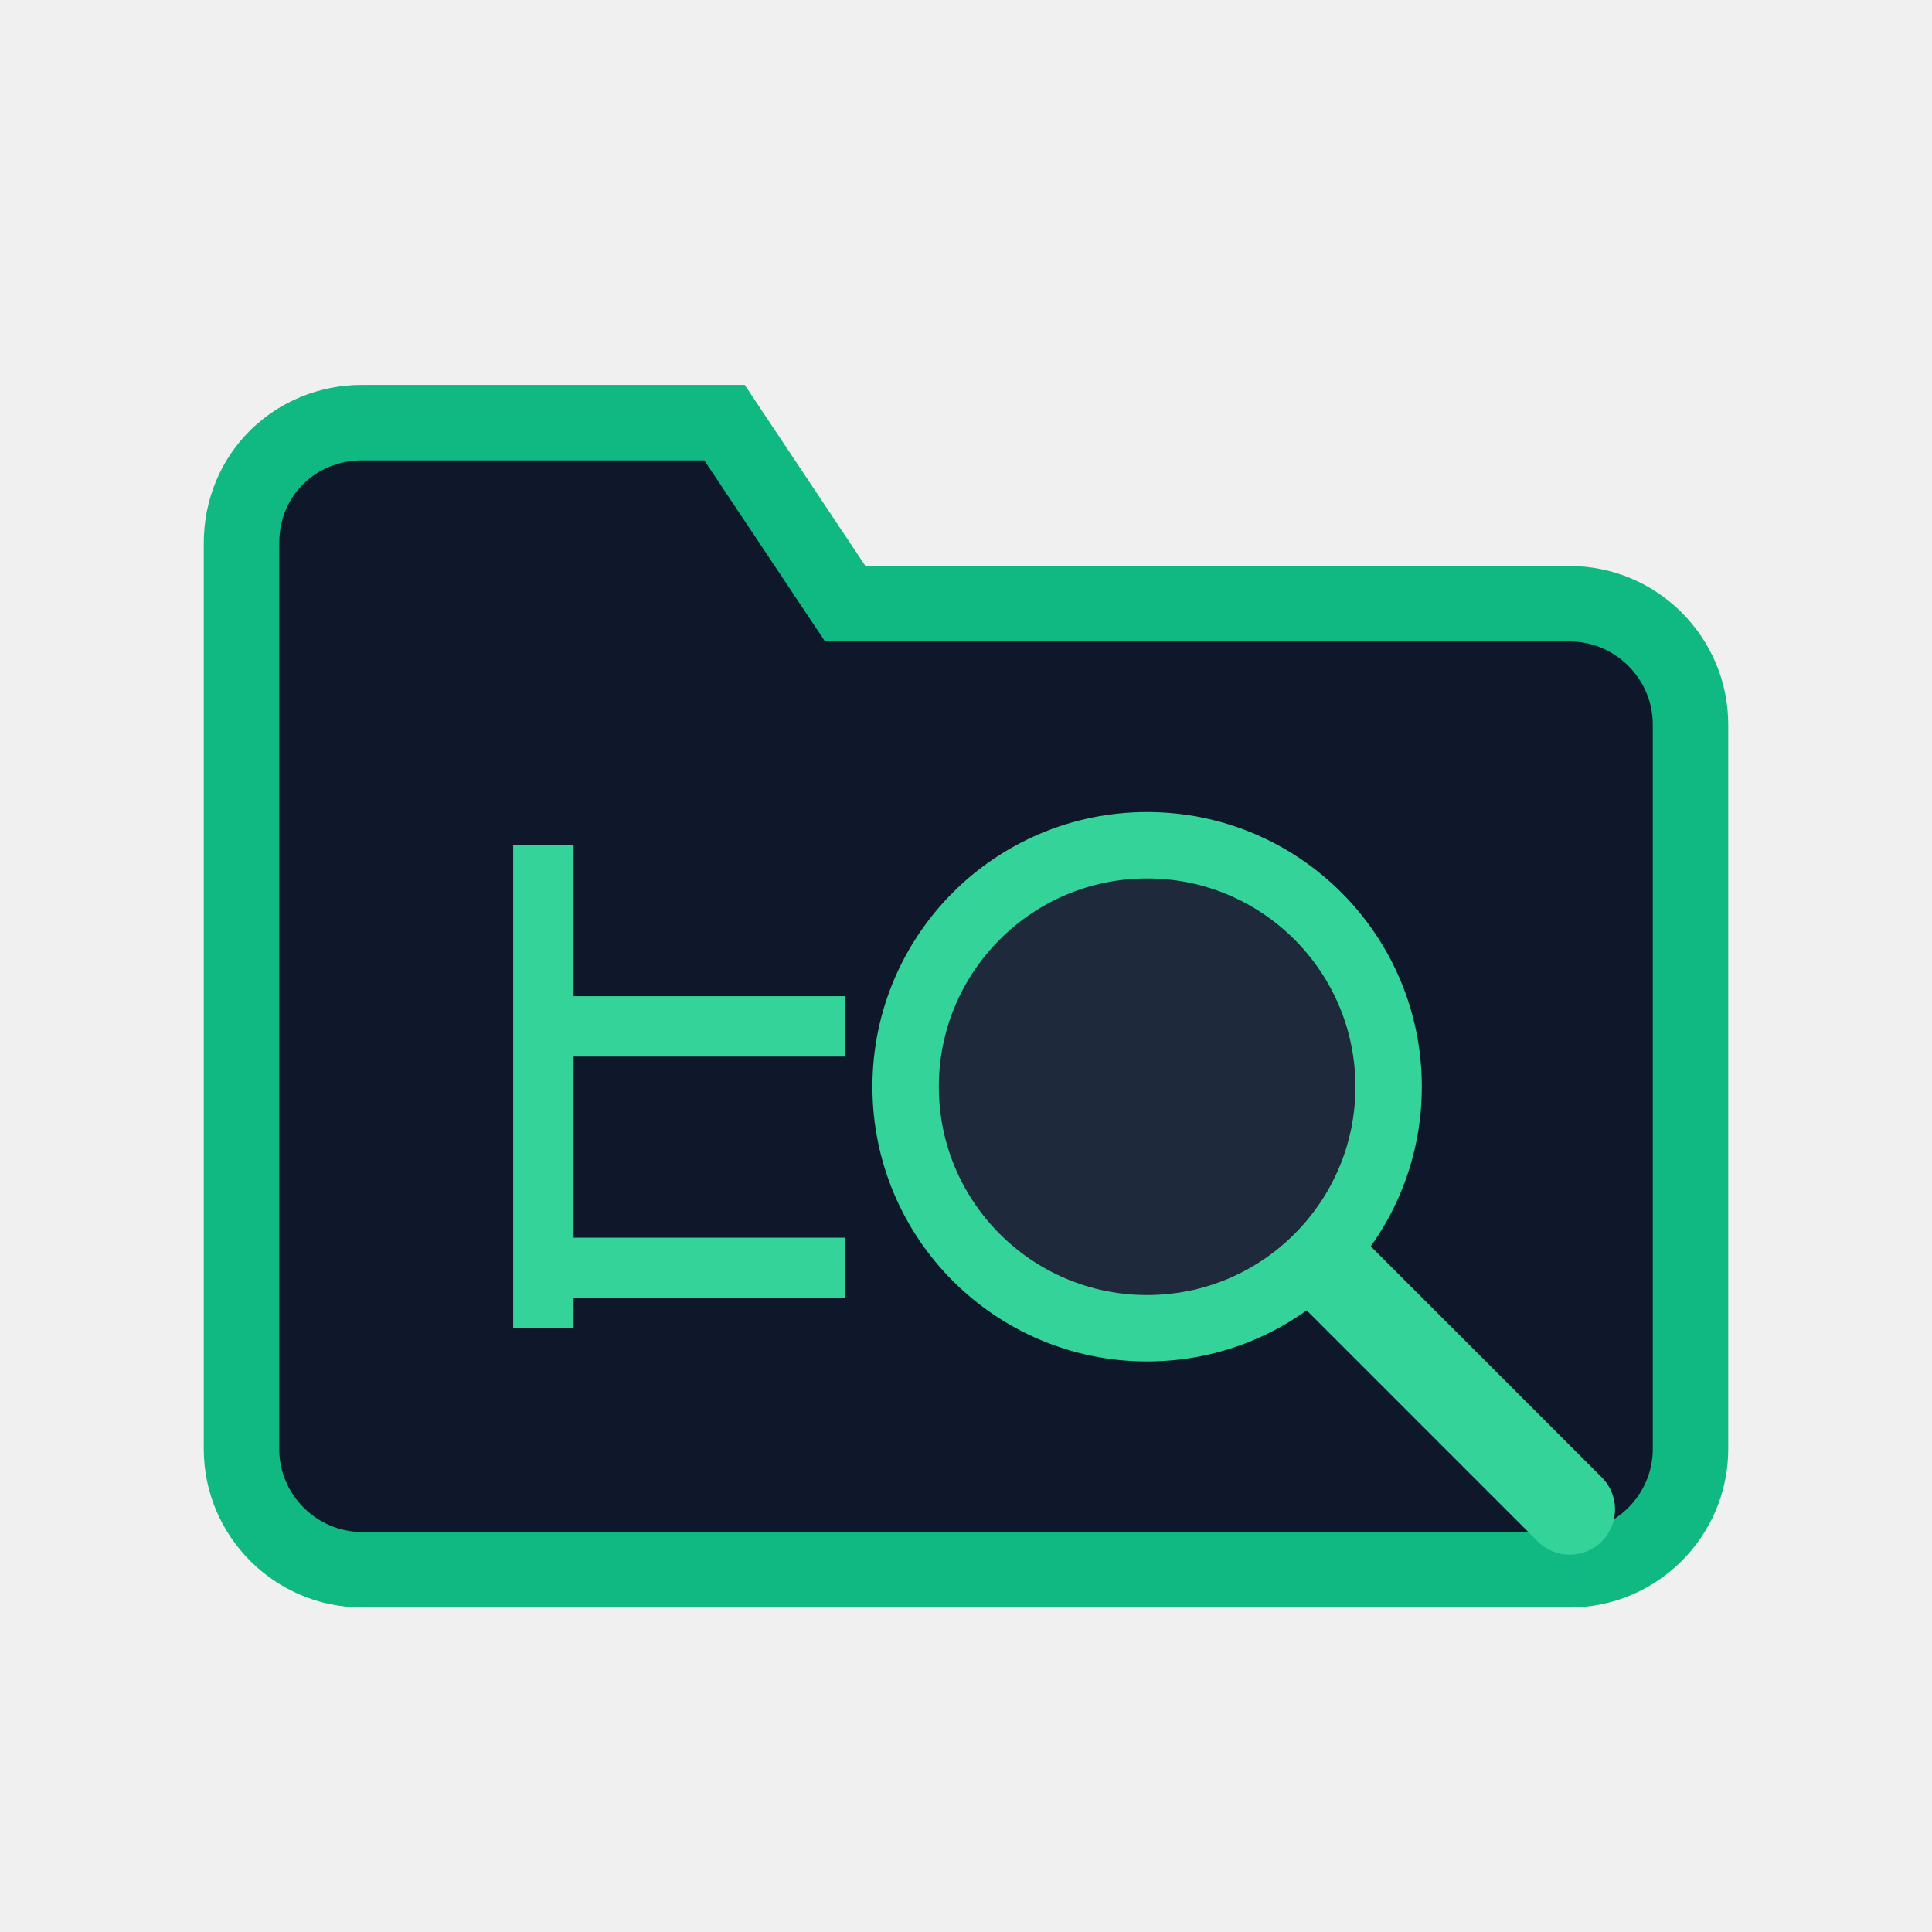
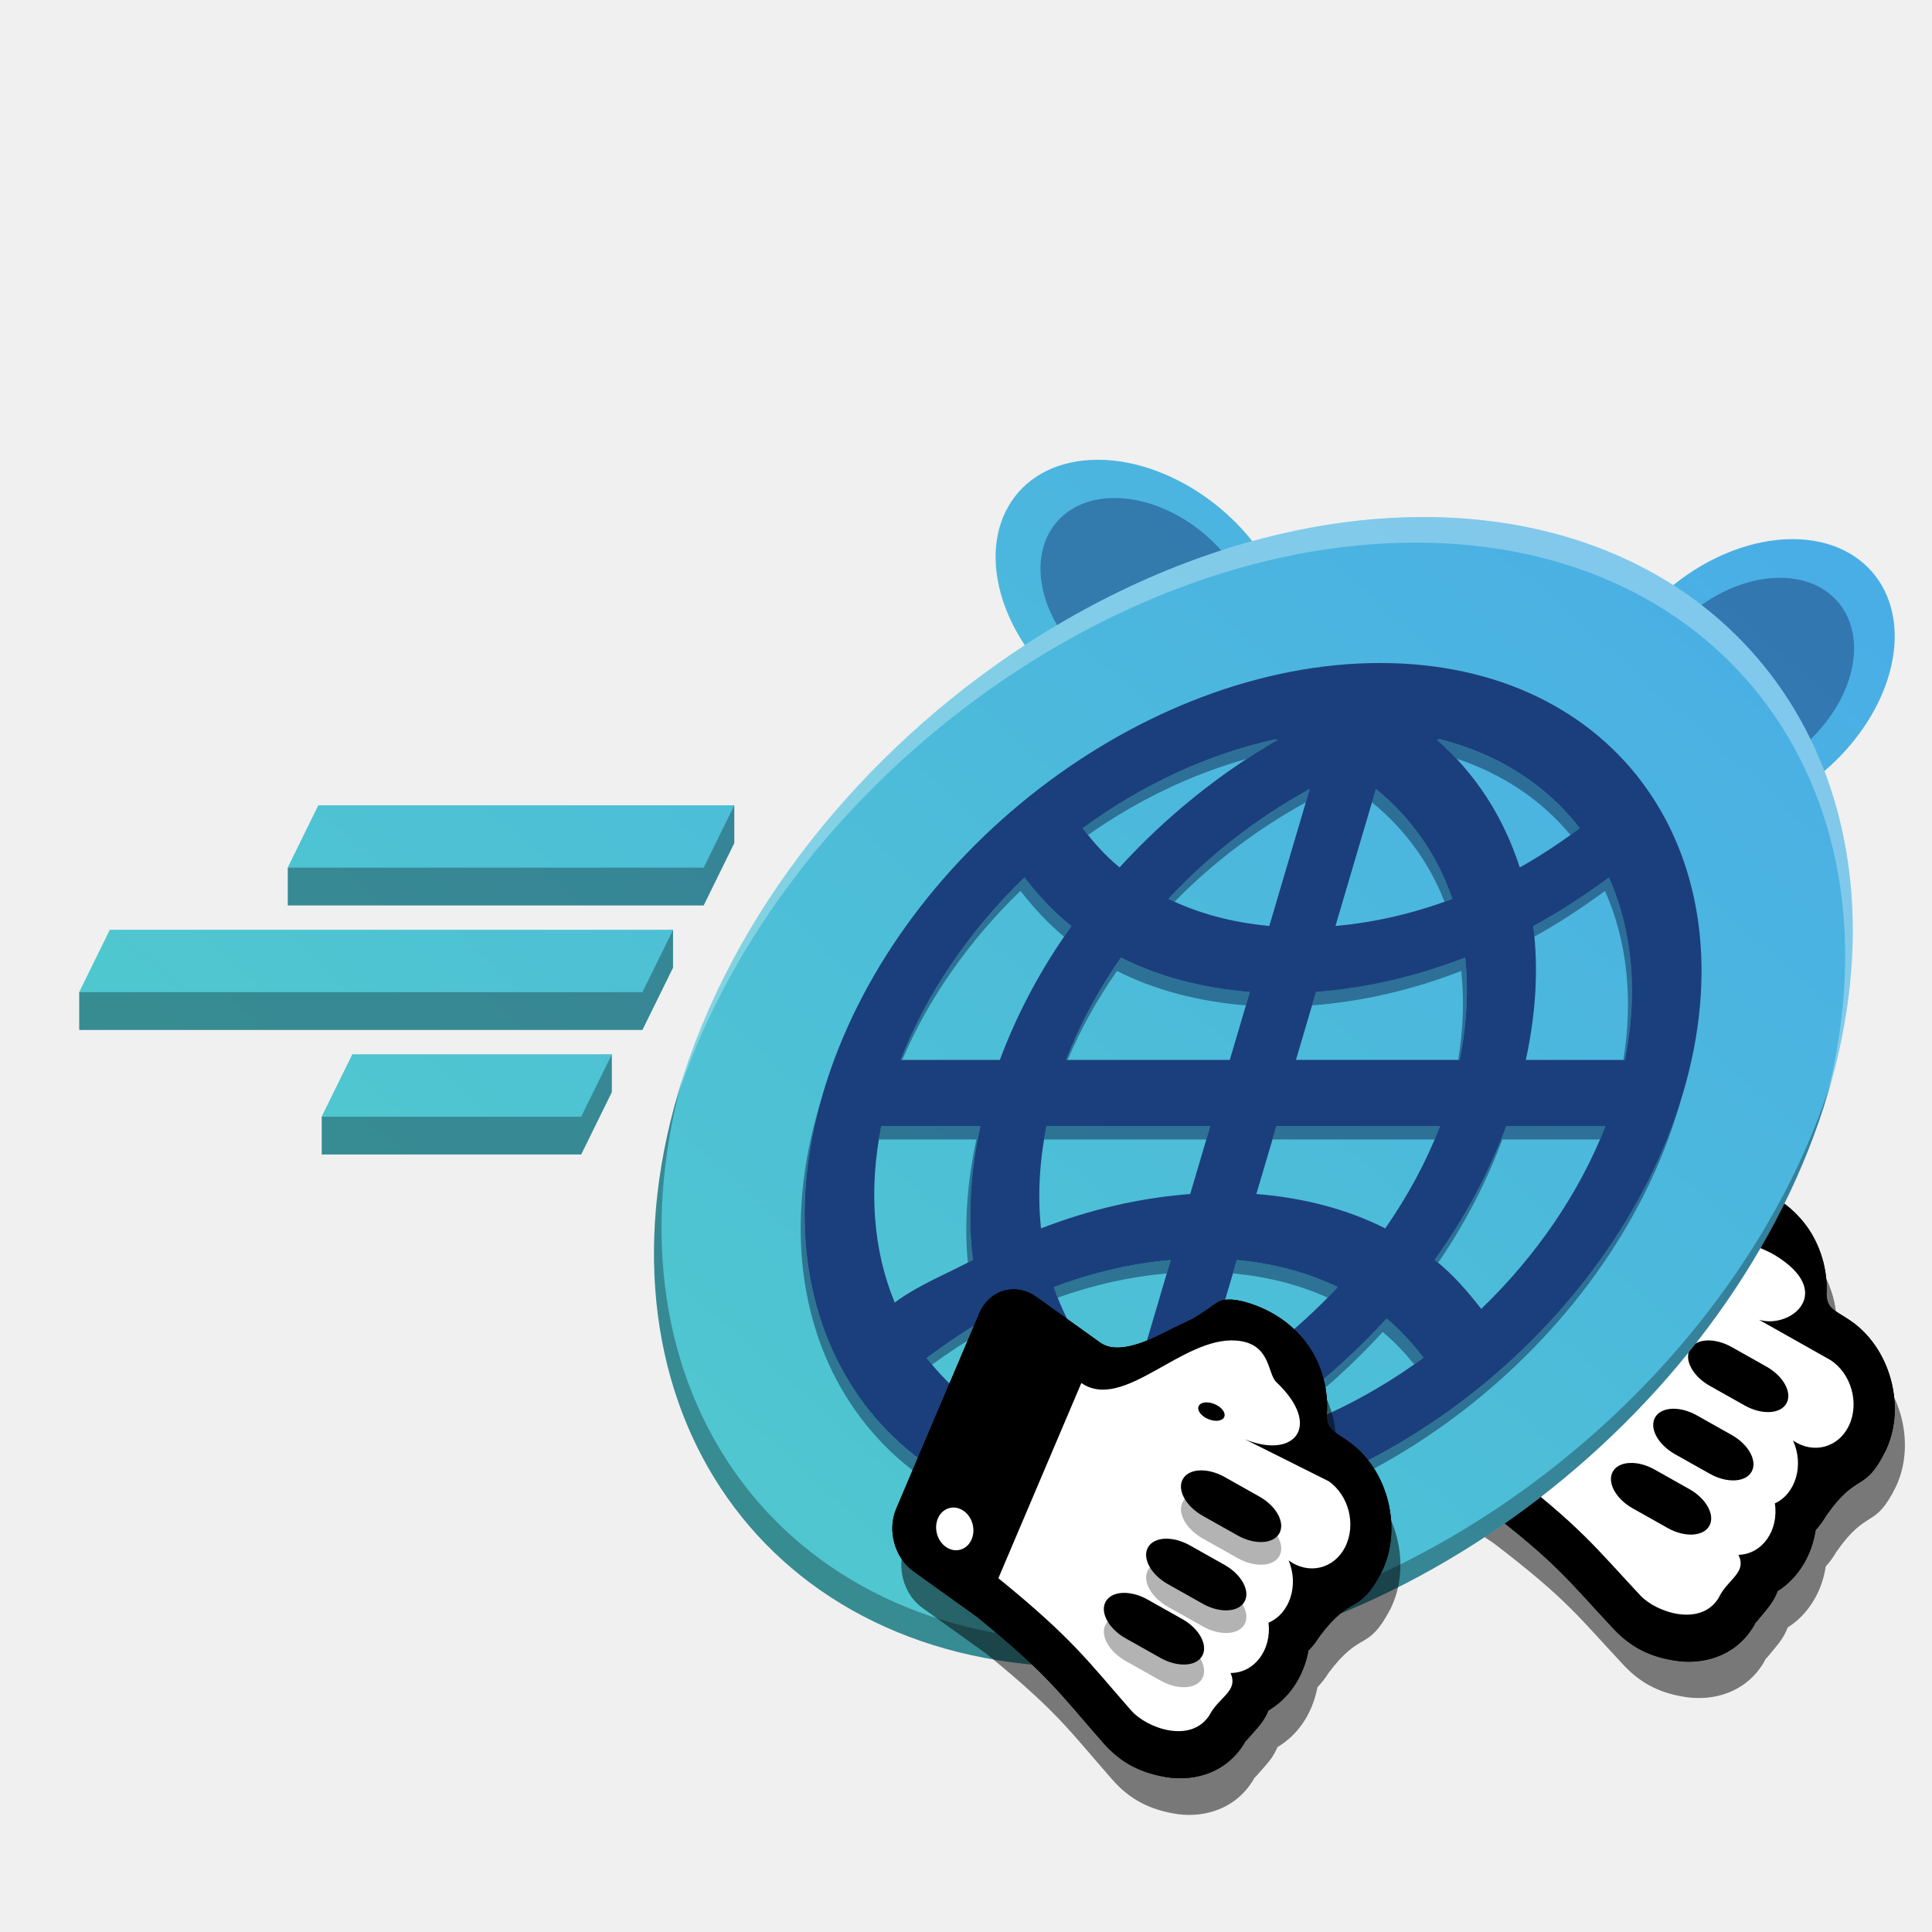
- <svg xmlns="http://www.w3.org/2000/svg" viewBox="0 0 64 64" width="64" height="64">
-   <path d="M8 18 C8 15.7 9.8 14 12 14 H24 L28 20 H52 C54.2 20 56 21.8 56 24 V48 C56 50.2 54.2 52 52 52 H12 C9.8 52 8 50.2 8 48 Z" fill="#0f172a" stroke="#10b981" stroke-width="2.5" />
-   <line x1="18" y1="28" x2="18" y2="44" stroke="#34d399" stroke-width="2" />
-   <line x1="18" y1="34" x2="28" y2="34" stroke="#34d399" stroke-width="2" />
-   <line x1="18" y1="42" x2="28" y2="42" stroke="#34d399" stroke-width="2" />
-   <circle cx="38" cy="36" r="8" fill="#1e293b" stroke="#34d399" stroke-width="2.2" />
-   <line x1="44" y1="42" x2="52" y2="50" stroke="#34d399" stroke-width="3" stroke-linecap="round" />
+ <svg xmlns="http://www.w3.org/2000/svg" xmlns:xlink="http://www.w3.org/1999/xlink" width="512" height="512" version="1.1" viewBox="0 0 135.47 135.47">
+   <defs>
+     <linearGradient id="b">
+       <stop stop-color="#4aaee6" offset="0" />
+       <stop stop-color="#4fc8ce" offset="1" />
+     </linearGradient>
+     <linearGradient id="a" x1="113.9" x2="36.879" y1="16.334" y2="125.62" gradientUnits="userSpaceOnUse" xlink:href="#b" />
+     <linearGradient id="c" x1="113.9" x2="36.879" y1="16.334" y2="125.62" gradientTransform="translate(1.1535 3.9069)" gradientUnits="userSpaceOnUse" xlink:href="#b" />
+   </defs>
+   <g transform="matrix(-.11683 .032568 .037993 .1363 146.23 62.37)" shape-rendering="auto">
+     <path d="m369.28 60.707c-5.87 0.275-11.426 2.73-15.582 6.885l-29.682 29.682c-5.657 5.391-17.1 6.583-37.024 2.562-19.958-4.028-14.552-1.74-33.634-8.206-6.799-2.304-17.79 3.418-23.832 7.295-9.397 6.03-17.371 14.158-22.006 24.74-4.635 10.583-5.073 23.798-0.488 35.039 1.922 7.172-1.915 8.551-8.477 15.113-18.634 18.157-18.832 48.788-0.436 67.186 18.89 18.166 18.89 6.07 43.419 23.333 2.509 2.125 5.24 3.956 8.17 5.529 6.282 12.023 17.613 20.739 30.646 24.074 3.262 3.783 6.605 5.879 9.016 7.352 6.364 3.888 8.447 4.99 8.266 4.809 0.663 0.664 1.366 1.287 2.103 1.867 15.306 12.032 34.619 10.776 47.695 5.84s22.866-11.72 30.17-23.734c17.606-28.959 21.241-38.941 53.57-75.59l29.348-29.348c8.776-8.777 9.254-22.852 1.094-32.205l-73.449-84.166c-4.736-5.427-11.692-8.394-18.887-8.057zm-40.514 210.06c0.079 0.035 0.061 0.024 0.143 0.088l2.102 1.865c-0.767-0.767-1.487-1.276-2.244-1.953z" color="#000000" color-rendering="auto" dominant-baseline="auto" image-rendering="auto" solid-color="#000000" style="font-feature-settings:normal;font-variant-alternates:normal;font-variant-caps:normal;font-variant-ligatures:normal;font-variant-numeric:normal;font-variant-position:normal;isolation:auto;mix-blend-mode:normal;shape-padding:0;text-decoration-color:#000000;text-decoration-line:none;text-decoration-style:solid;text-indent:0;text-orientation:mixed;text-transform:none;white-space:normal" />
+     <path d="m340.39 114.28c-19.728 18.922-67.09-2.618-85.718 2.373-10.089 6.18-20.957 11.346-24.943 16.574-15.645 20.517 12.692 33.255 18.865 28.74l-33.56 28.753c-9.422 9.18-9.52 24.291-0.219 33.594 9.302 9.302 24.413 9.205 33.594-0.217-2.418 13.174 6.599 25.718 19.857 27.623 1.947 13.512 14.916 22.56 28.27 19.721-2.098 9.842 9.885 10.061 17.796 17.972 14.709 11.562 36.988-1.523 43.115-11.601 17.189-28.273 22.756-41.285 56.396-79.365z" color="#000000" color-rendering="auto" dominant-baseline="auto" fill="#fff" image-rendering="auto" solid-color="#000000" style="font-feature-settings:normal;font-variant-alternates:normal;font-variant-caps:normal;font-variant-ligatures:normal;font-variant-numeric:normal;font-variant-position:normal;isolation:auto;mix-blend-mode:normal;shape-padding:0;text-decoration-color:#000000;text-decoration-line:none;text-decoration-style:solid;text-indent:0;text-orientation:mixed;text-transform:none;white-space:normal" />
+   </g>
+   <ellipse transform="matrix(-.87165 .49012 .49012 .87165 0 0)" cx="-38.201" cy="131.97" rx="1.294" ry="1.509" fill="#fff" stroke-width=".131" />
+   <g transform="matrix(-.11683 .032568 .037993 .1363 146.23 62.37)" shape-rendering="auto">
+     <path d="m369.28 79.407c-5.87 0.275-11.426 2.73-15.582 6.885l-29.682 29.682c-5.657 5.391-17.1 6.583-37.024 2.562-19.958-4.028-14.552-1.74-33.634-8.206-6.799-2.304-17.79 3.418-23.832 7.295-9.397 6.03-17.371 14.158-22.006 24.74-4.635 10.583-5.073 23.798-0.488 35.039 1.922 7.172-1.915 8.551-8.477 15.113-18.634 18.157-18.832 48.788-0.436 67.186 18.89 18.166 18.89 6.07 43.419 23.333 2.509 2.125 5.24 3.956 8.17 5.529 6.282 12.023 17.613 20.739 30.646 24.074 3.262 3.783 6.605 5.879 9.016 7.352 6.364 3.888 8.447 4.99 8.266 4.809 0.663 0.664 1.366 1.287 2.103 1.867 15.306 12.032 34.619 10.776 47.695 5.84s22.866-11.72 30.17-23.734c17.606-28.959 21.241-38.941 53.57-75.59l29.348-29.348c8.776-8.777 9.254-22.852 1.094-32.205l-73.449-84.166c-4.736-5.427-11.692-8.394-18.887-8.057zm-40.514 210.06c0.079 0.035 0.061 0.024 0.143 0.088l2.102 1.865c-0.767-0.767-1.487-1.276-2.244-1.953z" color="#000000" color-rendering="auto" dominant-baseline="auto" image-rendering="auto" opacity=".5" solid-color="#000000" style="font-feature-settings:normal;font-variant-alternates:normal;font-variant-caps:normal;font-variant-ligatures:normal;font-variant-numeric:normal;font-variant-position:normal;isolation:auto;mix-blend-mode:normal;shape-padding:0;text-decoration-color:#000000;text-decoration-line:none;text-decoration-style:solid;text-indent:0;text-orientation:mixed;text-transform:none;white-space:normal" />
+     <path d="m369.28 60.707c-5.87 0.275-11.426 2.73-15.582 6.885l-29.682 29.682c-5.657 5.391-17.1 6.583-37.024 2.562-19.958-4.028-14.552-1.74-33.634-8.206-6.799-2.304-17.79 3.418-23.832 7.295-9.397 6.03-17.371 14.158-22.006 24.74-4.635 10.583-5.073 23.798-0.488 35.039 1.922 7.172-1.915 8.551-8.477 15.113-18.634 18.157-18.832 48.788-0.436 67.186 18.89 18.166 18.89 6.07 43.419 23.333 2.509 2.125 5.24 3.956 8.17 5.529 6.282 12.023 17.613 20.739 30.646 24.074 3.262 3.783 6.605 5.879 9.016 7.352 6.364 3.888 8.447 4.99 8.266 4.809 0.663 0.664 1.366 1.287 2.103 1.867 15.306 12.032 34.619 10.776 47.695 5.84s22.866-11.72 30.17-23.734c17.606-28.959 21.241-38.941 53.57-75.59l29.348-29.348c8.776-8.777 9.254-22.852 1.094-32.205l-73.449-84.166c-4.736-5.427-11.692-8.394-18.887-8.057zm-40.514 210.06c0.079 0.035 0.061 0.024 0.143 0.088l2.102 1.865c-0.767-0.767-1.487-1.276-2.244-1.953z" color="#000000" color-rendering="auto" dominant-baseline="auto" image-rendering="auto" solid-color="#000000" style="font-feature-settings:normal;font-variant-alternates:normal;font-variant-caps:normal;font-variant-ligatures:normal;font-variant-numeric:normal;font-variant-position:normal;isolation:auto;mix-blend-mode:normal;shape-padding:0;text-decoration-color:#000000;text-decoration-line:none;text-decoration-style:solid;text-indent:0;text-orientation:mixed;text-transform:none;white-space:normal" />
+     <path d="m340.39 114.28c-19.728 18.922-67.09-2.618-85.718 2.373-10.089 6.18-19.959 12.019-24.943 16.574-28.315 25.876 2.716 37.479 18.865 28.74l-33.56 28.753c-9.422 9.18-9.52 24.291-0.219 33.594 9.302 9.302 24.413 9.205 33.594-0.217-2.418 13.174 6.599 25.718 19.857 27.623 1.947 13.512 14.916 22.56 28.27 19.721-2.098 9.842 9.885 10.061 17.796 17.972 14.709 11.562 36.988-1.523 43.115-11.601 17.189-28.273 22.756-41.285 56.396-79.365z" color="#000000" color-rendering="auto" dominant-baseline="auto" fill="#fff" image-rendering="auto" solid-color="#000000" style="font-feature-settings:normal;font-variant-alternates:normal;font-variant-caps:normal;font-variant-ligatures:normal;font-variant-numeric:normal;font-variant-position:normal;isolation:auto;mix-blend-mode:normal;shape-padding:0;text-decoration-color:#000000;text-decoration-line:none;text-decoration-style:solid;text-indent:0;text-orientation:mixed;text-transform:none;white-space:normal" />
+   </g>
+   <rect transform="rotate(29.366)" x="149.66" y="22.772" width="7.764" height="3.124" rx="2.479" ry="2.479" stroke-linecap="round" stroke-linejoin="round" stroke-opacity=".444" stroke-width="16.358" />
+   <ellipse transform="matrix(-.87165 .49012 .49012 .87165 0 0)" cx="-38.201" cy="131.97" rx="1.294" ry="1.509" fill="#fff" stroke-width=".131" />
+   <g transform="matrix(.67723 0 -.19995 .67723 55.557 30.701)">
+     <path d="m32.306 2.271a19.847 10.75 36.352 0 0-5.51 14.607 19.847 10.75 36.352 0 0 3.612 4.593c-13.515 10.941-22.206 27.64-22.206 46.262 0 32.721 26.81 59.531 59.531 59.531 32.721 0 59.531-26.809 59.531-59.531 0-12.278-3.775-23.723-10.22-33.232a14.372 14.844 45.463 0 0 3.738-9.407 14.372 14.844 45.463 0 0-14.135-14.606 14.372 14.844 45.463 0 0-10.934 4.762c-8.356-4.49-17.886-7.048-27.981-7.048-5.885 0-11.573 0.88-16.953 2.492a19.847 10.75 36.352 0 0-18.474-8.423zm-70.138 35.784-1.266 6.447h43.059l1.266-6.447h-43.059zm-17.785 12.895-1.266 6.447h58.309l1.267-6.447h-58.31zm28.916 12.894-1.267 6.448h26.861l1.267-6.448h-26.861z" fill="url(#a)" style="font-feature-settings:normal;font-variant-alternates:normal;font-variant-caps:normal;font-variant-ligatures:normal;font-variant-numeric:normal;font-variant-position:normal;isolation:auto;mix-blend-mode:normal;shape-padding:0;text-decoration-color:#000000;text-decoration-line:none;text-decoration-style:solid;text-indent:0;text-orientation:mixed;text-transform:none;white-space:normal" />
+     <path d="m67.733 23.313c-24.589 0-44.52 19.931-44.52 44.52 0 24.587 19.931 44.52 44.52 44.52 24.587 0 44.52-19.931 44.52-44.52 0-24.589-19.931-44.52-44.52-44.52zm8.519 7.89c6.45 1.507 12.389 4.686 17.218 9.219-1.567 1.474-3.219 2.863-5.021 4.056-3.217-5.213-7.457-9.726-12.479-13.219 0.096-0.02 0.192-0.027 0.281-0.056zm-17.014 0.013c0.083 0.022 0.172 0.022 0.254 0.042-5.021 3.494-9.262 8.006-12.479 13.219-1.808-1.193-3.453-2.582-5.021-4.056 4.838-4.533 10.786-7.707 17.246-9.206zm5.07 5.137v14.186c-3.966-0.357-7.761-1.309-11.275-2.803 2.889-4.561 6.753-8.423 11.275-11.383zm6.849 0c4.519 2.961 8.383 6.822 11.272 11.383-3.514 1.494-7.308 2.446-11.272 2.803zm-33.686 9.166c1.98 1.842 4.062 3.567 6.357 5.034-1.821 4.308-2.945 8.977-3.322 13.854h-10.274c0.647-6.838 3.15-13.371 7.239-18.888zm60.524 0.013c4.082 5.516 6.582 12.044 7.226 18.875h-10.26c-0.377-4.876-1.5-9.547-3.322-13.854 2.287-1.467 4.377-3.186 6.357-5.021zm-48.082 8.28c4.466 1.96 9.314 3.164 14.398 3.563v7.032h-16.953c0.343-3.712 1.22-7.266 2.555-10.594zm35.643 0c1.335 3.329 2.212 6.883 2.555 10.594h-16.951v-7.032c5.081-0.399 9.93-1.603 14.396-3.563zm-55.307 17.446h10.26c0.377 4.876 1.5 9.547 3.322 13.854-2.205 1.411-4.945 2.624-6.793 4.419-3.828-5.391-6.169-11.694-6.789-18.273zm17.11 0h16.953v7.034c-5.083 0.397-9.932 1.601-14.398 3.561-1.335-3.329-2.212-6.883-2.555-10.594zm23.802 0h16.951c-0.343 3.712-1.22 7.266-2.555 10.594-4.466-1.96-9.314-3.164-14.396-3.561zm23.8 0h10.274c-0.651 6.856-3.168 13.403-7.282 18.93-1.978-1.844-4.02-3.609-6.314-5.077 1.821-4.308 2.945-8.977 3.322-13.854zm-30.649 13.868v14.186c-4.522-2.961-8.385-6.822-11.275-11.383 3.514-1.494 7.308-2.446 11.275-2.803zm6.849 0c3.964 0.357 7.759 1.309 11.272 2.803-2.889 4.562-6.753 8.423-11.272 11.383zm-24.144 6.062c3.217 5.213 7.457 9.726 12.479 13.219-0.096 0.02-0.192 0.027-0.281 0.056-6.432-1.505-12.355-4.675-17.178-9.192 1.563-1.478 3.179-2.889 4.981-4.082zm41.436 0c1.802 1.193 3.453 2.582 5.021 4.056-4.838 4.533-10.786 7.707-17.246 9.206-0.083-0.022-0.172-0.022-0.254-0.042 5.021-3.494 9.262-8.006 12.479-13.219z" fill="#1b3f7c" stroke-width=".571" />
+     <path transform="scale(.26458)" d="m31.064 251c-0.037 1.663-0.064 3.329-0.064 5 0 123.67 101.33 225 225 225s225-101.33 225-225c0-1.671-0.028-3.337-0.065-5-2.687 121.39-102.94 220-224.94 220s-222.25-98.612-224.94-220z" opacity=".3" stroke-width="1.333" style="font-feature-settings:normal;font-variant-alternates:normal;font-variant-caps:normal;font-variant-ligatures:normal;font-variant-numeric:normal;font-variant-position:normal;isolation:auto;mix-blend-mode:normal;shape-padding:0;text-decoration-color:#000000;text-decoration-line:none;text-decoration-style:solid;text-indent:0;text-orientation:mixed;text-transform:none;white-space:normal" />
+     <path d="m76.253 31.203c-0.089 0.029-0.185 0.036-0.281 0.056 0.89 0.619 1.753 1.272 2.592 1.953 5.229 1.577 10.057 4.275 14.147 7.91 0.255-0.231 0.509-0.463 0.76-0.699-4.829-4.533-10.768-7.712-17.218-9.219zm-17.013 0.013c-6.46 1.499-12.408 4.673-17.246 9.206 0.251 0.236 0.505 0.469 0.76 0.7 4.083-3.622 8.899-6.31 14.114-7.884 0.85-0.691 1.724-1.352 2.626-1.979-0.082-0.02-0.172-0.02-0.254-0.042l4.63e-4 -4.63e-4zm11.918 5.137v1.389c4.154 2.721 7.751 6.205 10.55 10.292 0.242-0.097 0.483-0.196 0.723-0.297-2.889-4.561-6.753-8.423-11.272-11.383zm-6.849 4.63e-4c-4.522 2.96-8.385 6.822-11.275 11.383 0.239 0.102 0.481 0.201 0.722 0.297 2.799-4.087 6.396-7.571 10.552-10.292v-1.389zm-26.837 9.165c-4.089 5.517-6.592 12.05-7.239 18.888h0.159c0.837-6.331 3.269-12.356 7.08-17.499 1.851 1.722 3.794 3.339 5.914 4.742 0.143-0.368 0.29-0.734 0.443-1.096-2.294-1.467-4.377-3.192-6.357-5.034zm60.523 0.014c-1.98 1.835-4.069 3.554-6.356 5.02 0.153 0.362 0.3 0.728 0.443 1.095 2.114-1.401 4.062-3.012 5.913-4.727 3.804 5.141 6.233 11.161 7.067 17.485h0.159c-0.644-6.83-3.144-13.358-7.226-18.874zm-48.081 8.28c-1.335 3.329-2.211 6.882-2.555 10.594h0.154c0.416-3.211 1.233-6.294 2.401-9.206h4.63e-4c4.466 1.96 9.314 3.163 14.398 3.563v-1.389c-5.084-0.399-9.932-1.603-14.398-3.563h-4.63e-4zm35.644 0c-4.466 1.959-9.315 3.163-14.396 3.563v1.389c5.081-0.399 9.93-1.603 14.396-3.563 1.168 2.911 1.984 5.995 2.401 9.206h0.154c-0.343-3.712-1.219-7.266-2.555-10.594zm-62.335 14.715c-0.004 0.231-0.009 0.462-0.009 0.694 0 24.587 19.931 44.521 44.521 44.521 24.587 0 44.519-19.931 44.519-44.521 0-0.232-5e-3 -0.463-9e-3 -0.694-0.371 24.268-20.156 43.827-44.512 43.827-24.358 0-44.139-19.559-44.512-43.827zm7.028 2.731c0.044 0.464 0.098 0.927 0.159 1.389h10.101c0.345 4.459 1.316 8.747 2.872 12.741 0.15-0.092 0.304-0.183 0.45-0.276-1.821-4.307-2.945-8.978-3.322-13.854h-10.26zm17.11 0v4.63e-4c0.043 0.465 0.095 0.928 0.154 1.388h16.799v-1.389h-16.953zm23.802 0v1.389h16.797c0.06-0.46 0.111-0.923 0.154-1.389h-16.951zm23.8 0 4.63e-4 4.63e-4c-0.377 4.876-1.5 9.546-3.322 13.854 0.15 0.096 0.295 0.196 0.443 0.294 1.561-4 2.534-8.293 2.879-12.759l-4.63e-4 -4.63e-4h10.114c0.061-0.461 0.115-0.924 0.16-1.389h-10.274zm-23.8 13.868v1.389c3.694 0.332 7.24 1.183 10.55 2.506 0.246-0.36 0.489-0.723 0.723-1.092-3.513-1.494-7.309-2.446-11.272-2.802zm-6.849 4.63e-4c-3.966 0.357-7.761 1.309-11.275 2.802 0.234 0.369 0.476 0.732 0.723 1.092 3.31-1.323 6.856-2.173 10.552-2.506v-1.389zm24.143 6.061-4.63e-4 4.63e-4c-3.217 5.213-7.458 9.725-12.479 13.219 0.083 0.02 0.172 0.02 0.254 0.043 0.799-0.185 1.59-0.397 2.372-0.633 3.883-3.158 7.213-6.963 9.852-11.24l4.63e-4 -4.63e-4c1.513 1.002 2.92 2.143 4.26 3.356 0.256-0.227 0.511-0.455 0.76-0.689-1.567-1.474-3.219-2.863-5.02-4.056zm-41.436 4.63e-4c-1.802 1.193-3.418 2.604-4.981 4.082 0.249 0.234 0.504 0.461 0.759 0.688 1.33-1.22 2.709-2.38 4.222-3.381 2.647 4.288 5.987 8.101 9.884 11.264 0.763 0.231 1.535 0.439 2.314 0.621 0.089-0.029 0.185-0.036 0.281-0.056-5.021-3.493-9.261-8.006-12.478-13.218z" fill="#0f2751" opacity=".5" stroke-width=".231" />
+     <path transform="scale(.26458)" d="m256 31c-123.68 0-225 101.33-225 225 0 1.671 0.028 3.337 0.064 5 2.687-121.39 102.93-220 224.94-220 122 0 222.25 98.605 224.94 220 0.037-1.663 0.064-3.329 0.064-5 0-123.68-101.33-225-225-225z" fill="#fff" opacity=".3" stroke-width="1.333" style="font-feature-settings:normal;font-variant-alternates:normal;font-variant-caps:normal;font-variant-ligatures:normal;font-variant-numeric:normal;font-variant-position:normal;isolation:auto;mix-blend-mode:normal;shape-padding:0;text-decoration-color:#000000;text-decoration-line:none;text-decoration-style:solid;text-indent:0;text-orientation:mixed;text-transform:none;white-space:normal" />
+     <path d="m-39.099 44.502 1.153 3.907h43.059l1.266-6.447-1.153-3.907zm-17.785 12.895 1.153 3.907h58.309l1.267-6.447-1.153-3.907zm28.915 12.894 1.153 3.907h26.861l1.267-6.448-1.153-3.907z" fill="url(#c)" style="font-feature-settings:normal;font-variant-alternates:normal;font-variant-caps:normal;font-variant-ligatures:normal;font-variant-numeric:normal;font-variant-position:normal;isolation:auto;mix-blend-mode:normal;shape-padding:0;text-decoration-color:#000000;text-decoration-line:none;text-decoration-style:solid;text-indent:0;text-orientation:mixed;text-transform:none;white-space:normal" />
+     <path d="m-39.099 44.502 1.153 3.907h43.059l1.266-6.447-1.153-3.907zm-17.785 12.895 1.153 3.907h58.309l1.267-6.447-1.153-3.907zm28.915 12.894 1.153 3.907h26.861l1.267-6.448-1.153-3.907z" opacity=".3" style="font-feature-settings:normal;font-variant-alternates:normal;font-variant-caps:normal;font-variant-ligatures:normal;font-variant-numeric:normal;font-variant-position:normal;isolation:auto;mix-blend-mode:normal;shape-padding:0;text-decoration-color:#000000;text-decoration-line:none;text-decoration-style:solid;text-indent:0;text-orientation:mixed;text-transform:none;white-space:normal" />
+     <path d="m-37.833 38.055-1.266 6.447h43.059l1.266-6.447zm-17.785 12.895-1.266 6.447h58.309l1.267-6.447zm28.916 12.894-1.267 6.448h26.861l1.267-6.448z" fill="url(#a)" style="font-feature-settings:normal;font-variant-alternates:normal;font-variant-caps:normal;font-variant-ligatures:normal;font-variant-numeric:normal;font-variant-position:normal;isolation:auto;mix-blend-mode:normal;shape-padding:0;text-decoration-color:#000000;text-decoration-line:none;text-decoration-style:solid;text-indent:0;text-orientation:mixed;text-transform:none;white-space:normal" />
+   </g>
+   <rect transform="rotate(29.366)" x="149.88" y="28.145" width="7.764" height="3.124" rx="2.479" ry="2.479" stroke-linecap="round" stroke-linejoin="round" stroke-opacity=".444" stroke-width="16.358" />
+   <rect transform="rotate(29.366)" x="149.16" y="32.909" width="7.764" height="3.124" rx="2.479" ry="2.479" stroke-linecap="round" stroke-linejoin="round" stroke-opacity=".444" stroke-width="16.358" />
+   <path transform="matrix(-1 0 .31127 .95032 0 0)" d="m-66.725 36.746a7.556 7.181 90 0 1 7.181 7.556 7.556 7.181 90 0 1-0.216 1.819c-4.397-2.299-8.851-4.165-13.227-5.512a7.556 7.181 90 0 1 6.261-3.863z" fill="#1b3f7c" opacity=".5" stroke-linecap="round" stroke-linejoin="round" stroke-opacity=".444" stroke-width="15.762" />
+   <path transform="matrix(1 0 -.31127 .95032 0 0)" d="m138.07 42.633a7.556 7.181 90 0 0-4.864 2.003c4.078 2.645 7.713 6.005 10.732 9.907a7.556 7.181 90 0 0 1.313-4.355 7.556 7.181 90 0 0-7.181-7.556z" fill="#1b3f7c" opacity=".5" stroke-linecap="round" stroke-linejoin="round" stroke-opacity=".444" stroke-width="15.762" />
+   <g transform="matrix(.26459 0 0 .26459 211.93 66.92)" shape-rendering="auto" stroke-width=".868" />
+   <g transform="matrix(-.1178 .028875 .033686 .13743 112.07 71.441)" shape-rendering="auto">
+     <path d="m369.28 60.707c-5.87 0.275-11.426 2.73-15.582 6.885l-29.682 29.682c-5.657 5.391-17.1 6.583-37.024 2.562-19.958-4.028-14.552-1.74-33.634-8.206-6.799-2.304-17.79 3.418-23.832 7.295-9.397 6.03-17.371 14.158-22.006 24.74-4.635 10.583-5.073 23.798-0.488 35.039 1.922 7.172-1.915 8.551-8.477 15.113-18.634 18.157-18.832 48.788-0.436 67.186 18.89 18.166 18.89 6.07 43.419 23.333 2.509 2.125 5.24 3.956 8.17 5.529 6.282 12.023 17.613 20.739 30.646 24.074 3.262 3.783 6.605 5.879 9.016 7.352 6.364 3.888 8.447 4.99 8.266 4.809 0.663 0.664 1.366 1.287 2.103 1.867 15.306 12.032 34.619 10.776 47.695 5.84s22.866-11.72 30.17-23.734c17.606-28.959 21.241-38.941 53.57-75.59l29.348-29.348c8.776-8.777 9.254-22.852 1.094-32.205l-73.449-84.166c-4.736-5.427-11.692-8.394-18.887-8.057zm-40.514 210.06c0.079 0.035 0.061 0.024 0.143 0.088l2.102 1.865c-0.767-0.767-1.487-1.276-2.244-1.953z" color="#000000" color-rendering="auto" dominant-baseline="auto" image-rendering="auto" solid-color="#000000" style="font-feature-settings:normal;font-variant-alternates:normal;font-variant-caps:normal;font-variant-ligatures:normal;font-variant-numeric:normal;font-variant-position:normal;isolation:auto;mix-blend-mode:normal;shape-padding:0;text-decoration-color:#000000;text-decoration-line:none;text-decoration-style:solid;text-indent:0;text-orientation:mixed;text-transform:none;white-space:normal" />
+     <path d="m340.39 114.28c-19.728 18.922-67.09-2.618-85.718 2.373-10.089 6.18-20.957 11.346-24.943 16.574-15.645 20.517 12.692 33.255 18.865 28.74l-33.56 28.753c-9.422 9.18-9.52 24.291-0.219 33.594 9.302 9.302 24.413 9.205 33.594-0.217-2.418 13.174 6.599 25.718 19.857 27.623 1.947 13.512 14.916 22.56 28.27 19.721-2.098 9.842 9.885 10.061 17.796 17.972 14.709 11.562 36.988-1.523 43.115-11.601 17.189-28.273 22.756-41.285 56.396-79.365z" color="#000000" color-rendering="auto" dominant-baseline="auto" fill="#fff" image-rendering="auto" solid-color="#000000" style="font-feature-settings:normal;font-variant-alternates:normal;font-variant-caps:normal;font-variant-ligatures:normal;font-variant-numeric:normal;font-variant-position:normal;isolation:auto;mix-blend-mode:normal;shape-padding:0;text-decoration-color:#000000;text-decoration-line:none;text-decoration-style:solid;text-indent:0;text-orientation:mixed;text-transform:none;white-space:normal" />
+   </g>
+   <ellipse transform="matrix(-.97125 .23807 .23807 .97125 0 0)" cx="-39.5" cy="120.06" rx="1.294" ry="1.509" fill="#fff" stroke-width=".131" />
+   <g transform="matrix(-.1178 .028875 .033686 .13743 112.07 71.441)" shape-rendering="auto">
+     <path d="m369.28 79.407c-5.87 0.275-11.426 2.73-15.582 6.885l-29.682 29.682c-5.657 5.391-17.1 6.583-37.024 2.562-19.958-4.028-14.552-1.74-33.634-8.206-6.799-2.304-17.79 3.418-23.832 7.295-9.397 6.03-17.371 14.158-22.006 24.74-4.635 10.583-5.073 23.798-0.488 35.039 1.922 7.172-1.915 8.551-8.477 15.113-18.634 18.157-18.832 48.788-0.436 67.186 18.89 18.166 18.89 6.07 43.419 23.333 2.509 2.125 5.24 3.956 8.17 5.529 6.282 12.023 17.613 20.739 30.646 24.074 3.262 3.783 6.605 5.879 9.016 7.352 6.364 3.888 8.447 4.99 8.266 4.809 0.663 0.664 1.366 1.287 2.103 1.867 15.306 12.032 34.619 10.776 47.695 5.84s22.866-11.72 30.17-23.734c17.606-28.959 21.241-38.941 53.57-75.59l29.348-29.348c8.776-8.777 9.254-22.852 1.094-32.205l-73.449-84.166c-4.736-5.427-11.692-8.394-18.887-8.057zm-40.514 210.06c0.079 0.035 0.061 0.024 0.143 0.088l2.102 1.865c-0.767-0.767-1.487-1.276-2.244-1.953z" color="#000000" color-rendering="auto" dominant-baseline="auto" image-rendering="auto" opacity=".5" solid-color="#000000" style="font-feature-settings:normal;font-variant-alternates:normal;font-variant-caps:normal;font-variant-ligatures:normal;font-variant-numeric:normal;font-variant-position:normal;isolation:auto;mix-blend-mode:normal;shape-padding:0;text-decoration-color:#000000;text-decoration-line:none;text-decoration-style:solid;text-indent:0;text-orientation:mixed;text-transform:none;white-space:normal" />
+     <path d="m369.28 60.707c-5.87 0.275-11.426 2.73-15.582 6.885l-29.682 29.682c-5.657 5.391-17.1 6.583-37.024 2.562-19.958-4.028-14.552-1.74-33.634-8.206-6.799-2.304-17.79 3.418-23.832 7.295-9.397 6.03-17.371 14.158-22.006 24.74-4.635 10.583-5.073 23.798-0.488 35.039 1.922 7.172-1.915 8.551-8.477 15.113-18.634 18.157-18.832 48.788-0.436 67.186 18.89 18.166 18.89 6.07 43.419 23.333 2.509 2.125 5.24 3.956 8.17 5.529 6.282 12.023 17.613 20.739 30.646 24.074 3.262 3.783 6.605 5.879 9.016 7.352 6.364 3.888 8.447 4.99 8.266 4.809 0.663 0.664 1.366 1.287 2.103 1.867 15.306 12.032 34.619 10.776 47.695 5.84s22.866-11.72 30.17-23.734c17.606-28.959 21.241-38.941 53.57-75.59l29.348-29.348c8.776-8.777 9.254-22.852 1.094-32.205l-73.449-84.166c-4.736-5.427-11.692-8.394-18.887-8.057zm-40.514 210.06c0.079 0.035 0.061 0.024 0.143 0.088l2.102 1.865c-0.767-0.767-1.487-1.276-2.244-1.953z" color="#000000" color-rendering="auto" dominant-baseline="auto" image-rendering="auto" solid-color="#000000" style="font-feature-settings:normal;font-variant-alternates:normal;font-variant-caps:normal;font-variant-ligatures:normal;font-variant-numeric:normal;font-variant-position:normal;isolation:auto;mix-blend-mode:normal;shape-padding:0;text-decoration-color:#000000;text-decoration-line:none;text-decoration-style:solid;text-indent:0;text-orientation:mixed;text-transform:none;white-space:normal" />
+     <path d="m247.59 112.12c29.8-8.371 73.068 21.088 92.796 2.166l73.454 84.164c-33.64 38.08-39.206 51.095-56.395 79.368-6.127 10.078-28.408 23.164-43.117 11.602-7.911-7.911-19.894-8.131-17.796-17.973-13.354 2.839-26.324-6.209-28.271-19.721-13.258-1.905-22.271-14.449-19.853-27.623-9.181 9.421-24.293 9.517-33.594 0.215-9.302-9.303-9.206-24.412 0.216-33.592l41.368-30.13c-25.163 15.804-45.647 2.838-25.632-23.731 3.952-5.247-2.355-19.356 16.824-24.744zm25.169 26.254c-1.38 0.287-2.863 0.88-4.265 1.761-3.59 2.254-5.241 5.52-3.702 7.321s5.669 1.433 9.258-0.821 5.242-5.516 3.703-7.317c-0.938-1.097-2.841-1.392-4.995-0.944z" fill="#fff" style="font-feature-settings:normal;font-variant-alternates:normal;font-variant-caps:normal;font-variant-ligatures:normal;font-variant-numeric:normal;font-variant-position:normal;isolation:auto;mix-blend-mode:normal;shape-padding:0;text-decoration-color:#000000;text-decoration-line:none;text-decoration-style:solid;text-indent:0;text-orientation:mixed;text-transform:none;white-space:normal" />
+   </g>
+   <ellipse transform="matrix(-.97125 .23807 .23807 .97125 0 0)" cx="-39.5" cy="120.06" rx="1.294" ry="1.509" fill="#fff" stroke-width=".131" />
+   <rect transform="rotate(29.366)" x="123.14" y="48.15" width="7.764" height="3.124" rx="2.479" ry="2.479" stroke-linecap="round" stroke-linejoin="round" stroke-opacity=".444" stroke-width="16.358" />
+   <rect transform="rotate(29.366)" x="123.36" y="53.523" width="7.764" height="3.124" rx="2.479" ry="2.479" stroke-linecap="round" stroke-linejoin="round" stroke-opacity=".444" stroke-width="16.358" />
+   <rect transform="rotate(29.366)" x="122.64" y="58.287" width="7.764" height="3.124" rx="2.479" ry="2.479" stroke-linecap="round" stroke-linejoin="round" stroke-opacity=".444" stroke-width="16.358" />
+   <rect transform="rotate(29.366)" x="123.92" y="49.534" width="7.764" height="3.124" rx="2.479" ry="2.479" opacity=".3" stroke-linecap="round" stroke-linejoin="round" stroke-opacity=".444" stroke-width="16.358" />
+   <rect transform="rotate(29.366)" x="124.14" y="54.906" width="7.764" height="3.124" rx="2.479" ry="2.479" opacity=".3" stroke-linecap="round" stroke-linejoin="round" stroke-opacity=".444" stroke-width="16.358" />
+   <rect transform="rotate(29.366)" x="123.42" y="59.671" width="7.764" height="3.124" rx="2.479" ry="2.479" opacity=".3" stroke-linecap="round" stroke-linejoin="round" stroke-opacity=".444" stroke-width="16.358" />
</svg>
